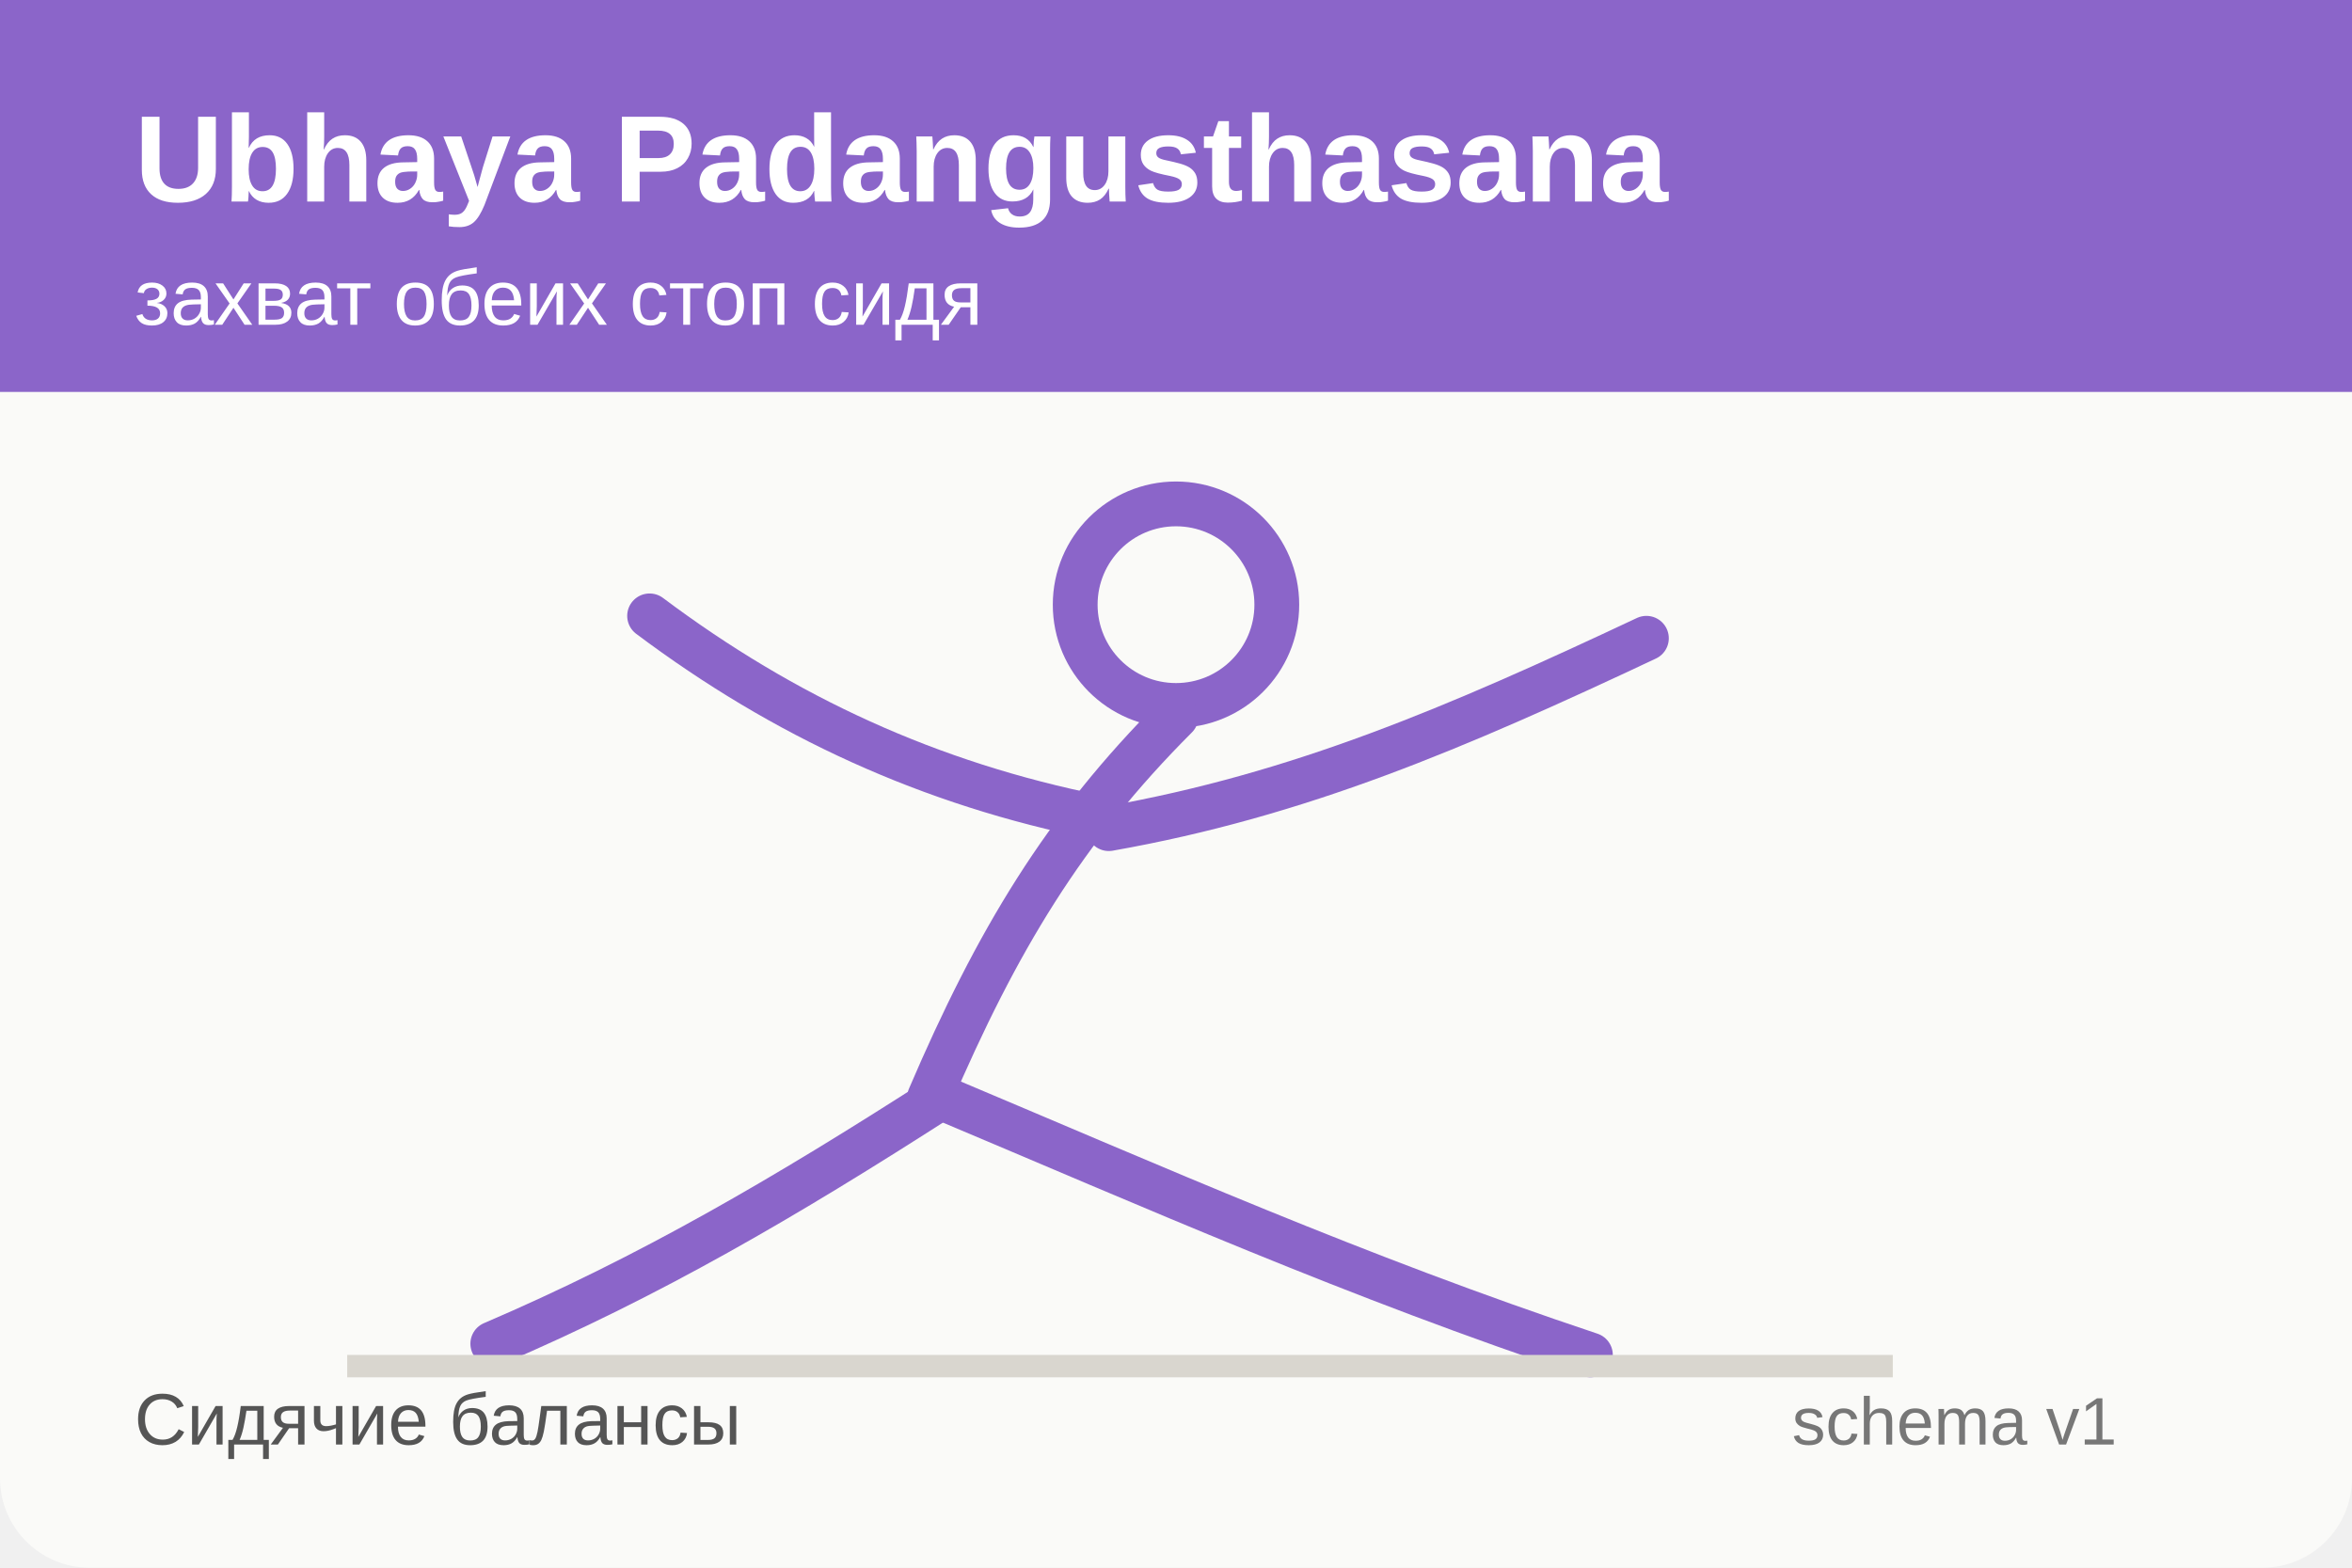
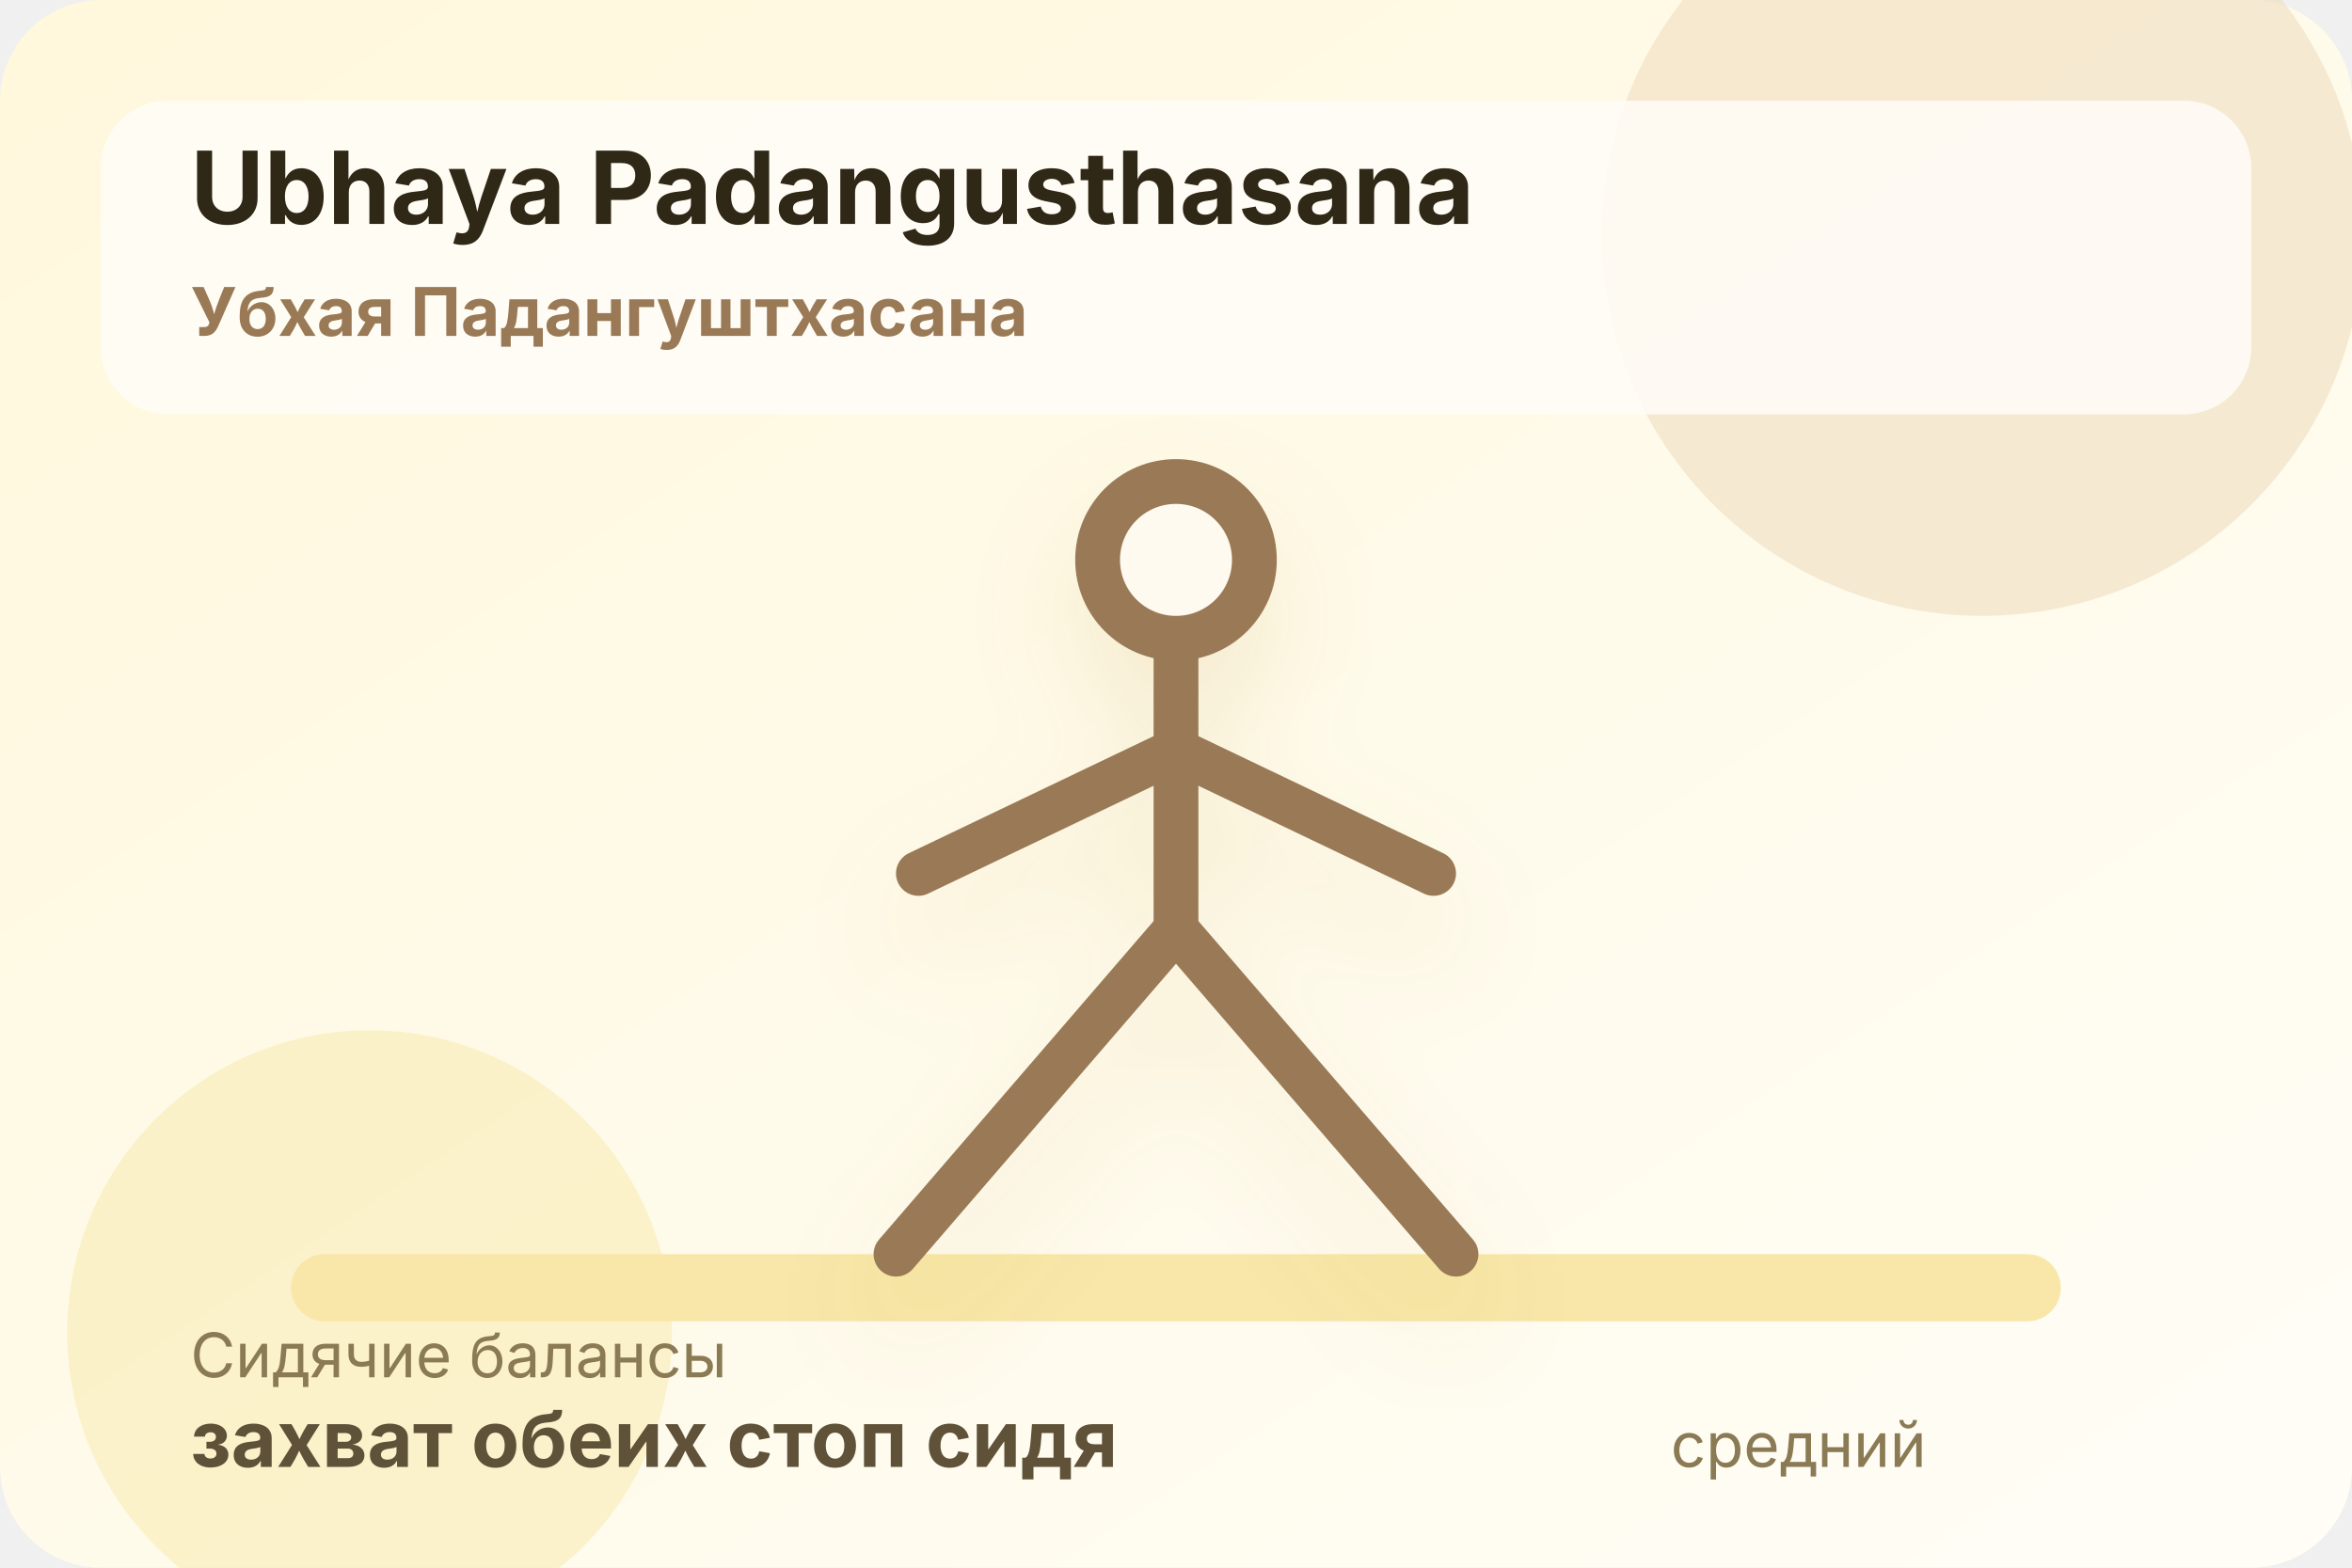
- <svg xmlns="http://www.w3.org/2000/svg" width="420" height="280" viewBox="0 0 420 280">
-   <rect width="420" height="280" rx="16" fill="#FAFAF8" />
-   <rect width="420" height="70" fill="#8B65C9" />
-   <text x="24" y="36" font-family="Arial" font-size="22" font-weight="700" fill="white">Ubhaya Padangusthasana</text>
-   <text x="24" y="58" font-family="Arial" font-size="14" fill="white">захват обеих стоп сидя</text>
-   <g stroke="#8B65C9" stroke-width="8" stroke-linecap="round" stroke-linejoin="round" fill="none">
-     <circle cx="210" cy="108" r="18" />
-     <path d="M210 128 C190 148 178 168 166 196" />
-     <path d="M196 146 C166 140 140 128 116 110" />
-     <path d="M198 148 C232 142 260 130 294 114" />
-     <path d="M168 196 C140 214 116 228 88 240" />
-     <path d="M168 196 C206 212 242 228 284 242" />
+ <svg xmlns="http://www.w3.org/2000/svg" width="420" height="280" viewBox="0 0 420 280" role="img" aria-label="Ubhaya Padangusthasana">
+   <defs>
+     <linearGradient id="bg" x1="0" y1="0" x2="1" y2="1">
+       <stop offset="0" stop-color="#fff8dc" />
+       <stop offset="1" stop-color="#fffdf7" />
+     </linearGradient>
+     <filter id="soft" x="-20%" y="-20%" width="140%" height="140%">
+       <feDropShadow dx="0" dy="10" stdDeviation="10" flood-color="#a57a24" flood-opacity="0.12" />
+     </filter>
+   </defs>
+   <rect width="420" height="280" rx="18" fill="url(#bg)" />
+   <circle cx="354" cy="42" r="68" fill="#f0dfc2" opacity="0.62" />
+   <circle cx="66" cy="238" r="54" fill="#f7e7a8" opacity="0.48" />
+   <rect x="52" y="224" width="316" height="12" rx="6" fill="#f8e7a8" />
+   <g filter="url(#soft)">
+     <g stroke="#9a7a56" stroke-width="8" stroke-linecap="round" stroke-linejoin="round" fill="none">
+       <circle cx="210" cy="100" r="14" fill="#fffaf0" />
+       <path d="M210 116 L210 166" />
+       <path d="M210 166 L160 224" />
+       <path d="M210 166 L260 224" />
+       <path d="M210 134 L164 156" />
+       <path d="M210 134 L256 156" />
+     </g>
  </g>
-   <line x1="62" y1="244" x2="338" y2="244" stroke="#D9D6CF" stroke-width="4" />
-   <text x="24" y="258" font-family="Arial" font-size="13" fill="#555">Сидячие балансы</text>
-   <text x="320" y="258" font-family="Arial" font-size="12" fill="#777">schema v1</text>
+   <rect x="18" y="18" width="384" height="56" rx="12" fill="#fffdf7" opacity="0.88" />
+   <text x="34" y="40" font-family="Inter, Arial, sans-serif" font-size="18" font-weight="700" fill="#302816">Ubhaya Padangusthasana</text>
+   <text x="34" y="60" font-family="Inter, Arial, sans-serif" font-size="12" font-weight="700" fill="#9a7a56">Убхая Падангуштхасана</text>
+   <text x="34" y="262" font-family="Inter, Arial, sans-serif" font-size="14" font-weight="700" fill="#5f5239">захват обеих стоп сидя</text>
+   <text x="344" y="262" text-anchor="end" font-family="Inter, Arial, sans-serif" font-size="11" fill="#8b7b55">средний</text>
+   <text x="34" y="246" font-family="Inter, Arial, sans-serif" font-size="11" fill="#8b7b55">Сидячие балансы</text>
</svg>
